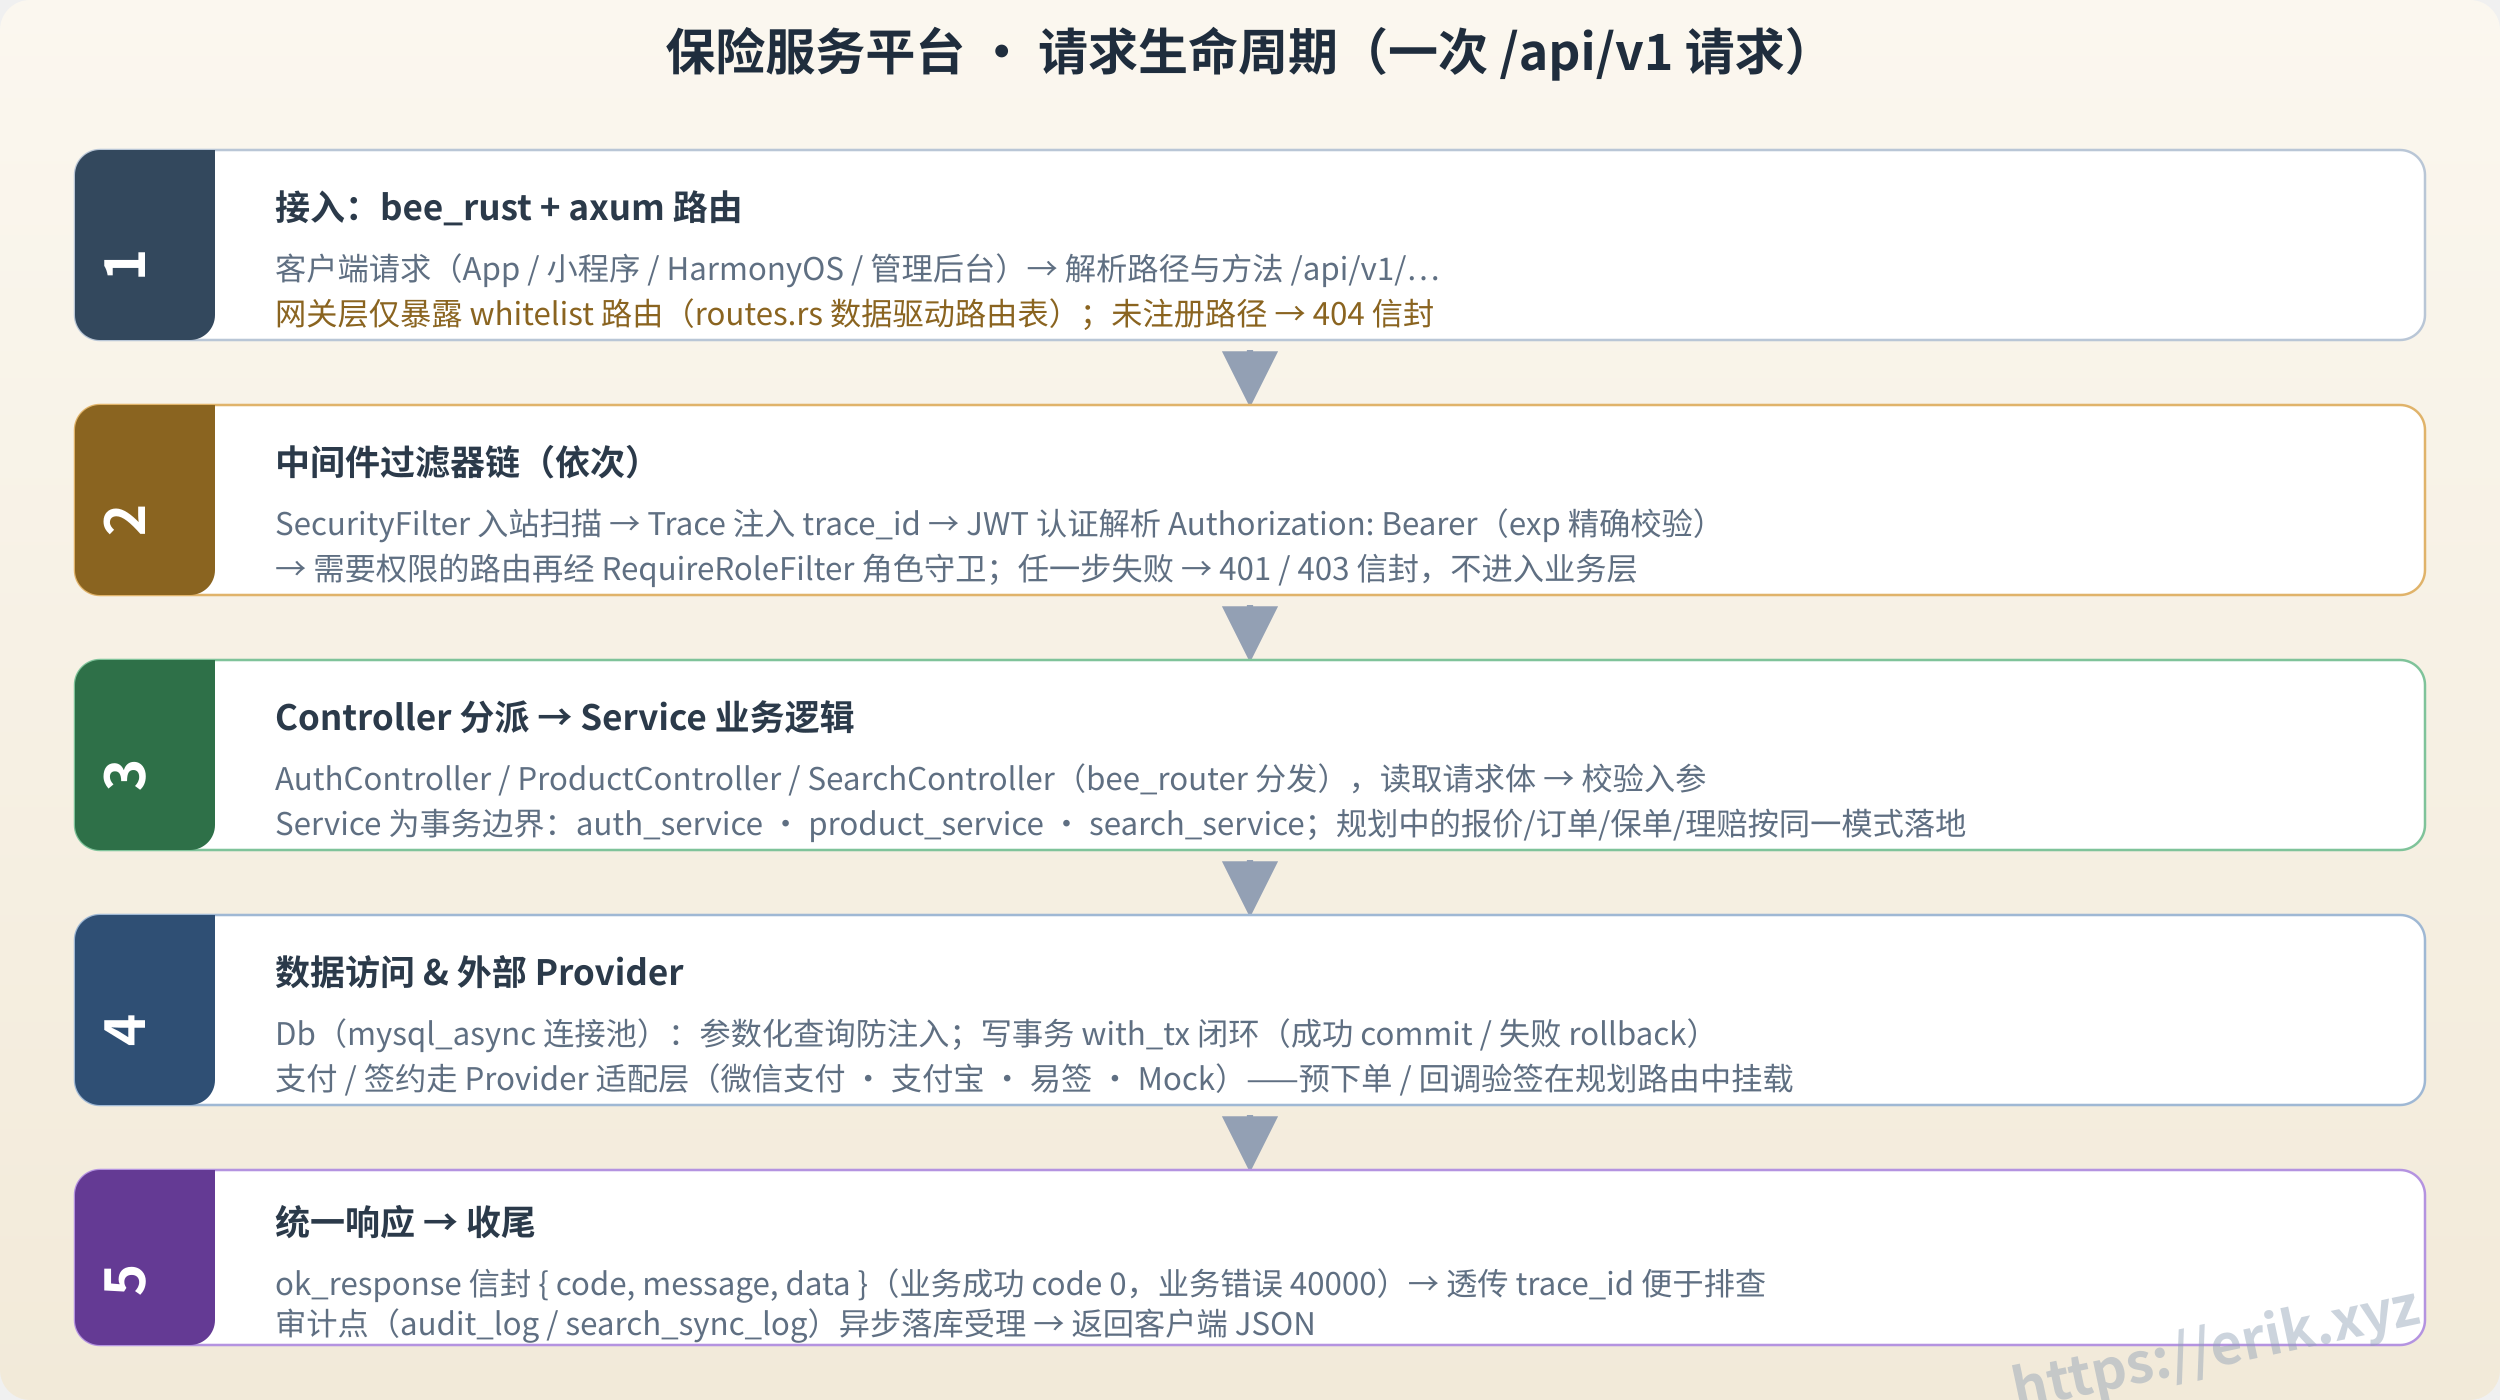
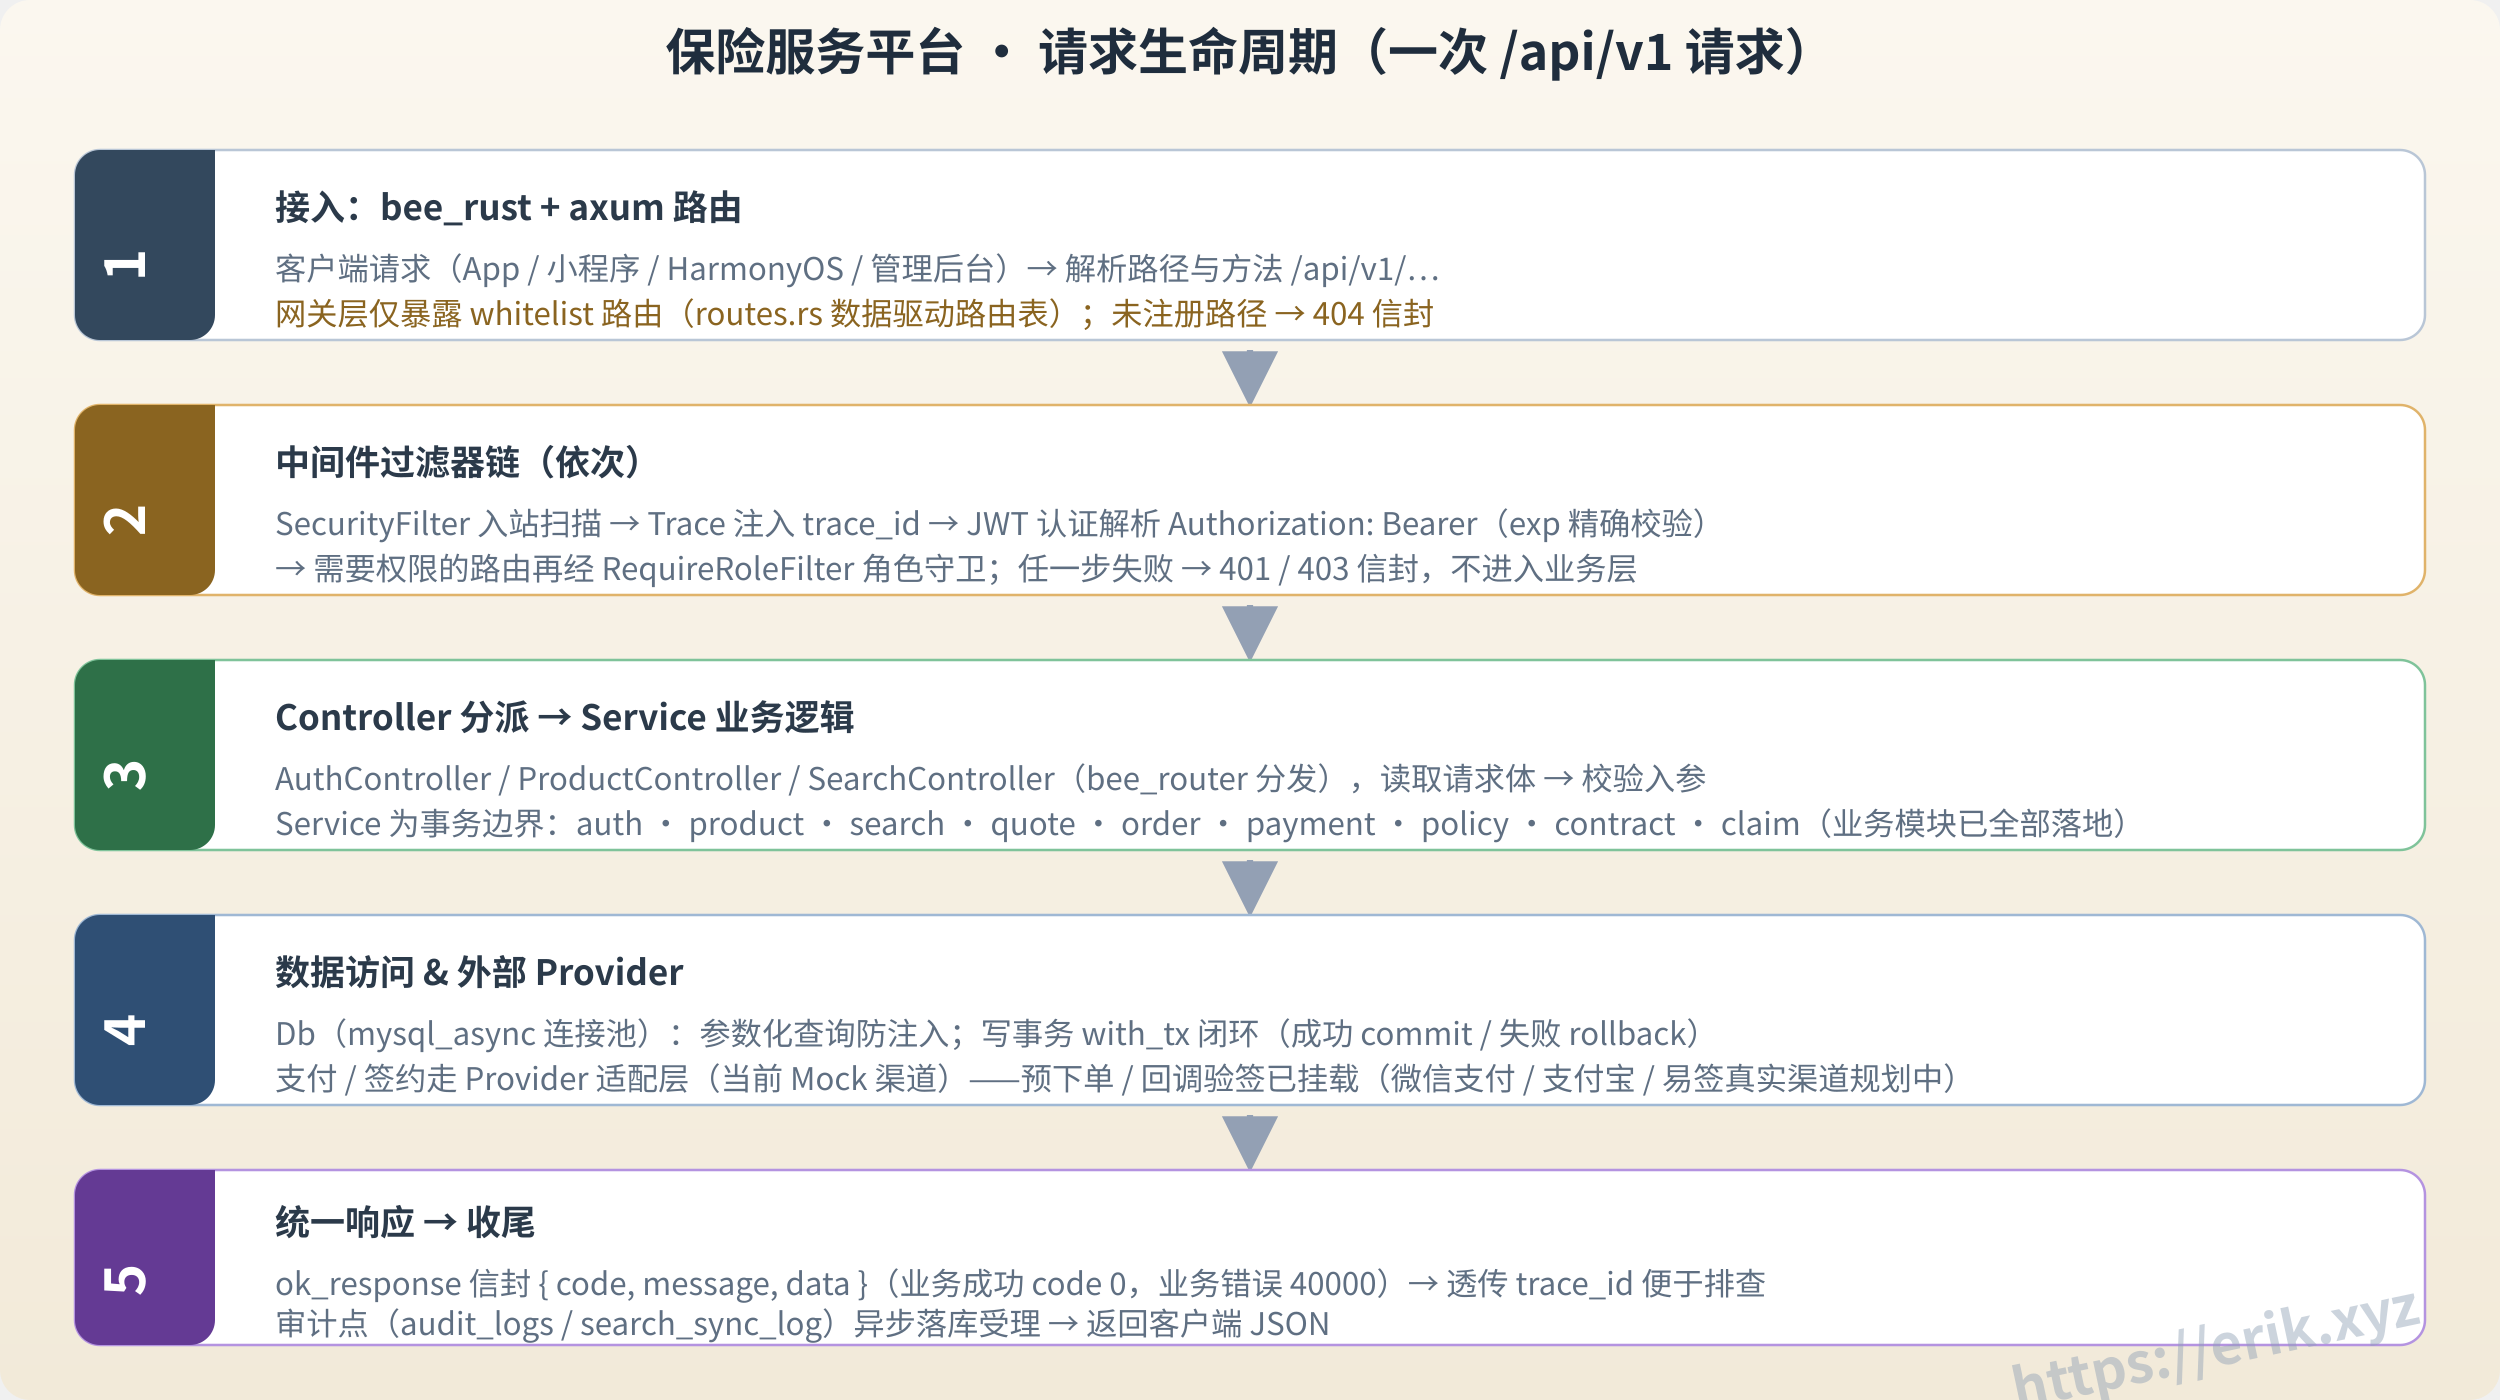
<svg xmlns="http://www.w3.org/2000/svg" width="1000" height="560" viewBox="0 0 1000 560" font-family="'PingFang SC','Microsoft YaHei','Noto Sans CJK SC',sans-serif">
  <defs>
    <marker id="arrow" markerWidth="9" markerHeight="9" refX="7" refY="4.5" orient="auto">
      <path d="M0,0 L9,4.5 L0,9 Z" fill="#93a0b4" />
    </marker>
    <linearGradient id="bg" x1="0" y1="0" x2="0" y2="1">
      <stop offset="0" stop-color="#fbf7ef" />
      <stop offset="1" stop-color="#f2ead9" />
    </linearGradient>
  </defs>
  <rect x="0" y="0" width="1000" height="560" fill="url(#bg)" rx="12" />
  <text x="500" y="28" text-anchor="middle" font-size="20" font-weight="700" fill="#1f2d3d">保险服务平台 · 请求生命周期（一次 /api/v1 请求）</text>
  <rect x="30" y="60" width="940" height="76" rx="10" fill="#fff" stroke="#b9c6d6" />
  <rect x="30" y="60" width="56" height="76" rx="10" fill="#33485d" />
  <rect x="56" y="60" width="30" height="16" fill="#33485d" />
  <text x="58" y="106" text-anchor="middle" font-size="22" fill="#fff" font-weight="700" transform="rotate(-90 58 106)">1</text>
  <text x="110" y="88" font-size="14" font-weight="600" fill="#2b3a4a">接入：bee_rust + axum 路由</text>
  <text x="110" y="112" font-size="12.5" fill="#5f6f82">客户端请求（App / 小程序 / HarmonyOS / 管理后台）→ 解析路径与方法 /api/v1/…</text>
  <text x="110" y="130" font-size="12.5" fill="#8a6420">网关层仅暴露 whitelist 路由（routes.rs 数据驱动路由表）；未注册路径 → 404 信封</text>
  <line x1="500" y1="140" x2="500" y2="158" stroke="#93a0b4" stroke-width="2.5" marker-end="url(#arrow)" />
  <rect x="30" y="162" width="940" height="76" rx="10" fill="#fff" stroke="#e0b36a" />
  <rect x="30" y="162" width="56" height="76" rx="10" fill="#8a6420" />
  <rect x="56" y="162" width="30" height="16" fill="#8a6420" />
  <text x="58" y="208" text-anchor="middle" font-size="22" fill="#fff" font-weight="700" transform="rotate(-90 58 208)">2</text>
  <text x="110" y="190" font-size="14" font-weight="600" fill="#2b3a4a">中间件过滤器链（依次）</text>
  <text x="110" y="214" font-size="12.5" fill="#5f6f82">SecurityFilter 入站扫描 → Trace 注入 trace_id → JWT 认证解析 Authorization: Bearer（exp 精确校验）</text>
  <text x="110" y="232" font-size="12.5" fill="#5f6f82">→ 需要权限的路由再经 RequireRoleFilter 角色守卫；任一步失败 → 401 / 403 信封，不进入业务层</text>
  <line x1="500" y1="242" x2="500" y2="260" stroke="#93a0b4" stroke-width="2.5" marker-end="url(#arrow)" />
  <rect x="30" y="264" width="940" height="76" rx="10" fill="#fff" stroke="#7fc39a" />
  <rect x="30" y="264" width="56" height="76" rx="10" fill="#2e7048" />
  <rect x="56" y="264" width="30" height="16" fill="#2e7048" />
  <text x="58" y="310" text-anchor="middle" font-size="22" fill="#fff" font-weight="700" transform="rotate(-90 58 310)">3</text>
  <text x="110" y="292" font-size="14" font-weight="600" fill="#2b3a4a">Controller 分派 → Service 业务逻辑</text>
  <text x="110" y="316" font-size="12.5" fill="#5f6f82">AuthController / ProductController / SearchController（bee_router 分发），读取请求体 → 校验入参</text>
-   <text x="110" y="334" font-size="12.5" fill="#5f6f82">Service 为事务边界：auth_service · product_service · search_service；规划中的报价/订单/保单/理赔按同一模式落地</text>
+   <text x="110" y="334" font-size="12.5" fill="#5f6f82">Service 为事务边界：auth · product · search · quote · order · payment · policy · contract · claim（业务模块已全部落地）</text>
  <line x1="500" y1="344" x2="500" y2="362" stroke="#93a0b4" stroke-width="2.5" marker-end="url(#arrow)" />
  <rect x="30" y="366" width="940" height="76" rx="10" fill="#fff" stroke="#9fb8d4" />
  <rect x="30" y="366" width="56" height="76" rx="10" fill="#2f4f74" />
  <rect x="56" y="366" width="30" height="16" fill="#2f4f74" />
  <text x="58" y="412" text-anchor="middle" font-size="22" fill="#fff" font-weight="700" transform="rotate(-90 58 412)">4</text>
  <text x="110" y="394" font-size="14" font-weight="600" fill="#2b3a4a">数据访问 &amp; 外部 Provider</text>
  <text x="110" y="418" font-size="12.5" fill="#5f6f82">Db（mysql_async 连接池）：参数化查询防注入；写事务 with_tx 闭环（成功 commit / 失败 rollback）</text>
-   <text x="110" y="436" font-size="12.5" fill="#5f6f82">支付 / 签约走 Provider 适配层（微信支付 · 支付宝 · 易签 · Mock）——预下单 / 回调验签在规划路由中挂载</text>
+   <text x="110" y="436" font-size="12.5" fill="#5f6f82">支付 / 签约走 Provider 适配层（当前 Mock 渠道）——预下单 / 回调验签已挂载（微信支付 / 支付宝 / 易签真实渠道规划中）</text>
  <line x1="500" y1="446" x2="500" y2="464" stroke="#93a0b4" stroke-width="2.5" marker-end="url(#arrow)" />
  <rect x="30" y="468" width="940" height="70" rx="10" fill="#fff" stroke="#b493e0" />
  <rect x="30" y="468" width="56" height="70" rx="10" fill="#643a94" />
  <rect x="56" y="468" width="30" height="16" fill="#643a94" />
  <text x="58" y="512" text-anchor="middle" font-size="22" fill="#fff" font-weight="700" transform="rotate(-90 58 512)">5</text>
  <text x="110" y="494" font-size="14" font-weight="600" fill="#2b3a4a">统一响应 → 收尾</text>
  <text x="110" y="518" font-size="12.5" fill="#5f6f82">ok_response 信封 { code, message, data }（业务成功 code 0，业务错误 40000）→ 透传 trace_id 便于排查</text>
-   <text x="110" y="534" font-size="12.5" fill="#5f6f82">审计点（audit_log / search_sync_log）异步落库受理 → 返回客户端 JSON</text>
+   <text x="110" y="534" font-size="12.5" fill="#5f6f82">审计点（audit_logs / search_sync_log）异步落库受理 → 返回客户端 JSON</text>
  <text x="972" y="544" text-anchor="end" font-size="22" font-weight="600" fill="#8ea0b5" fill-opacity="0.45" transform="rotate(-12 900 552)">https://erik.xyz</text>
</svg>
